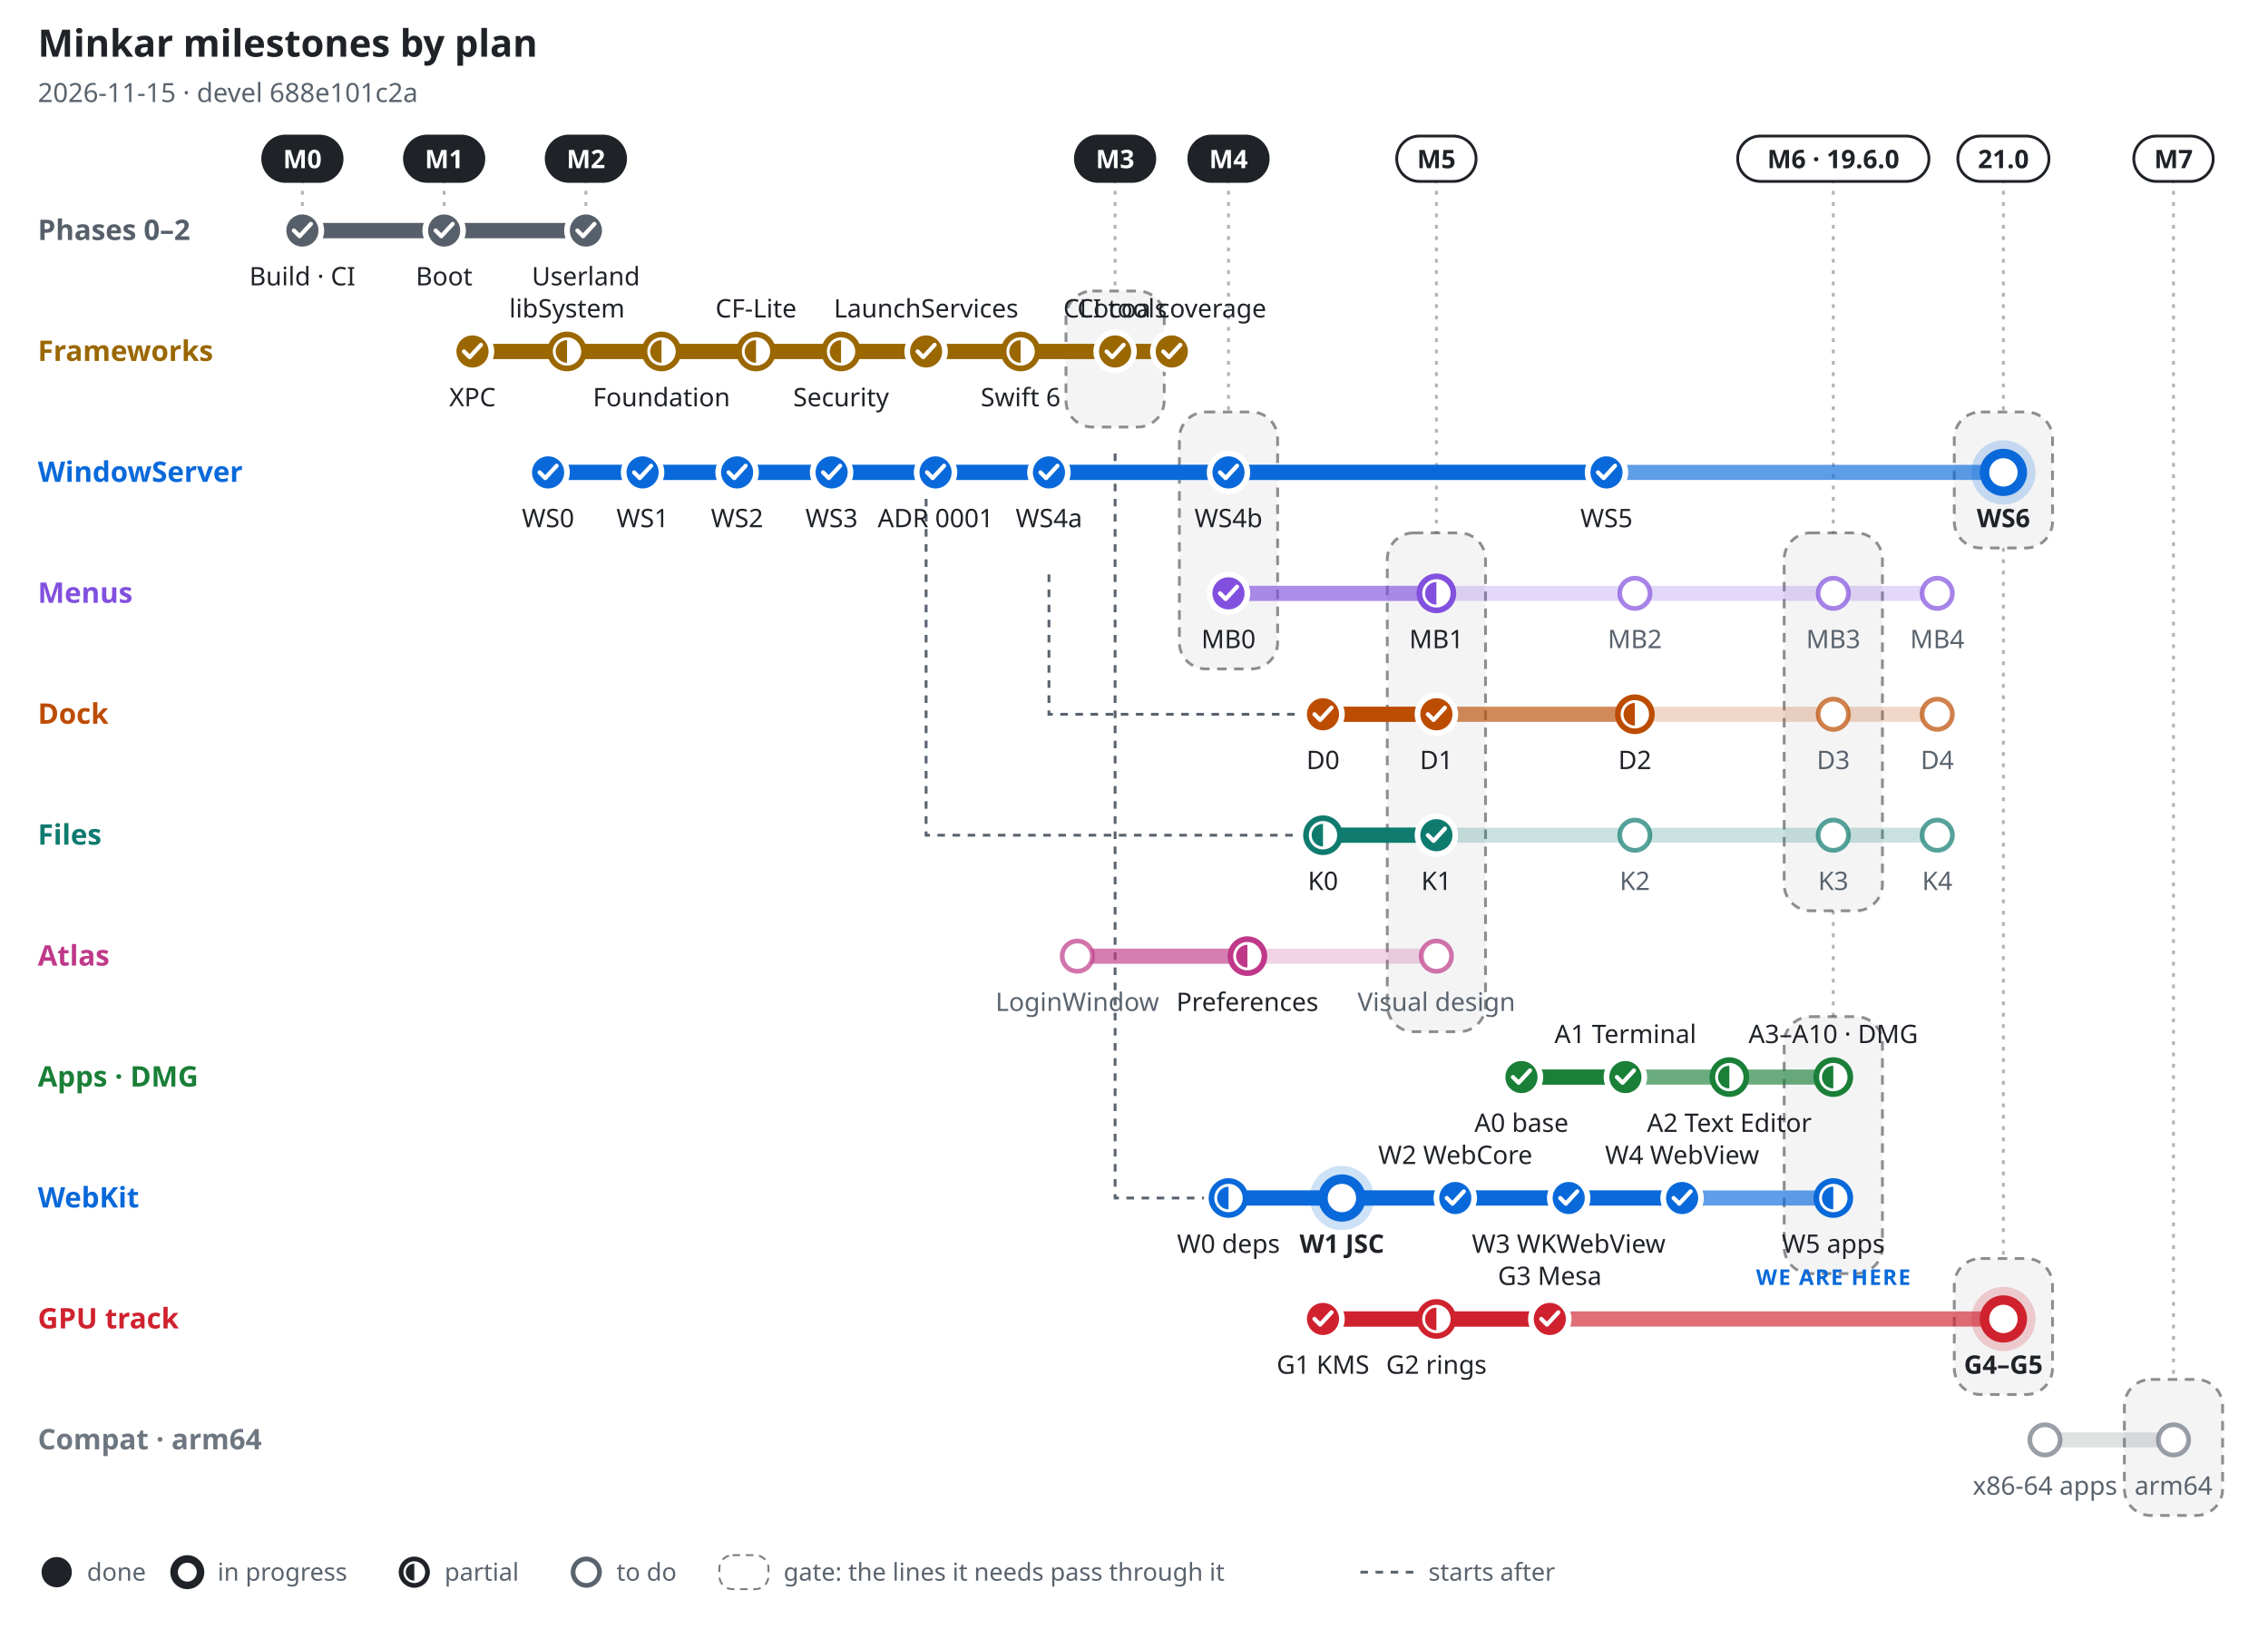
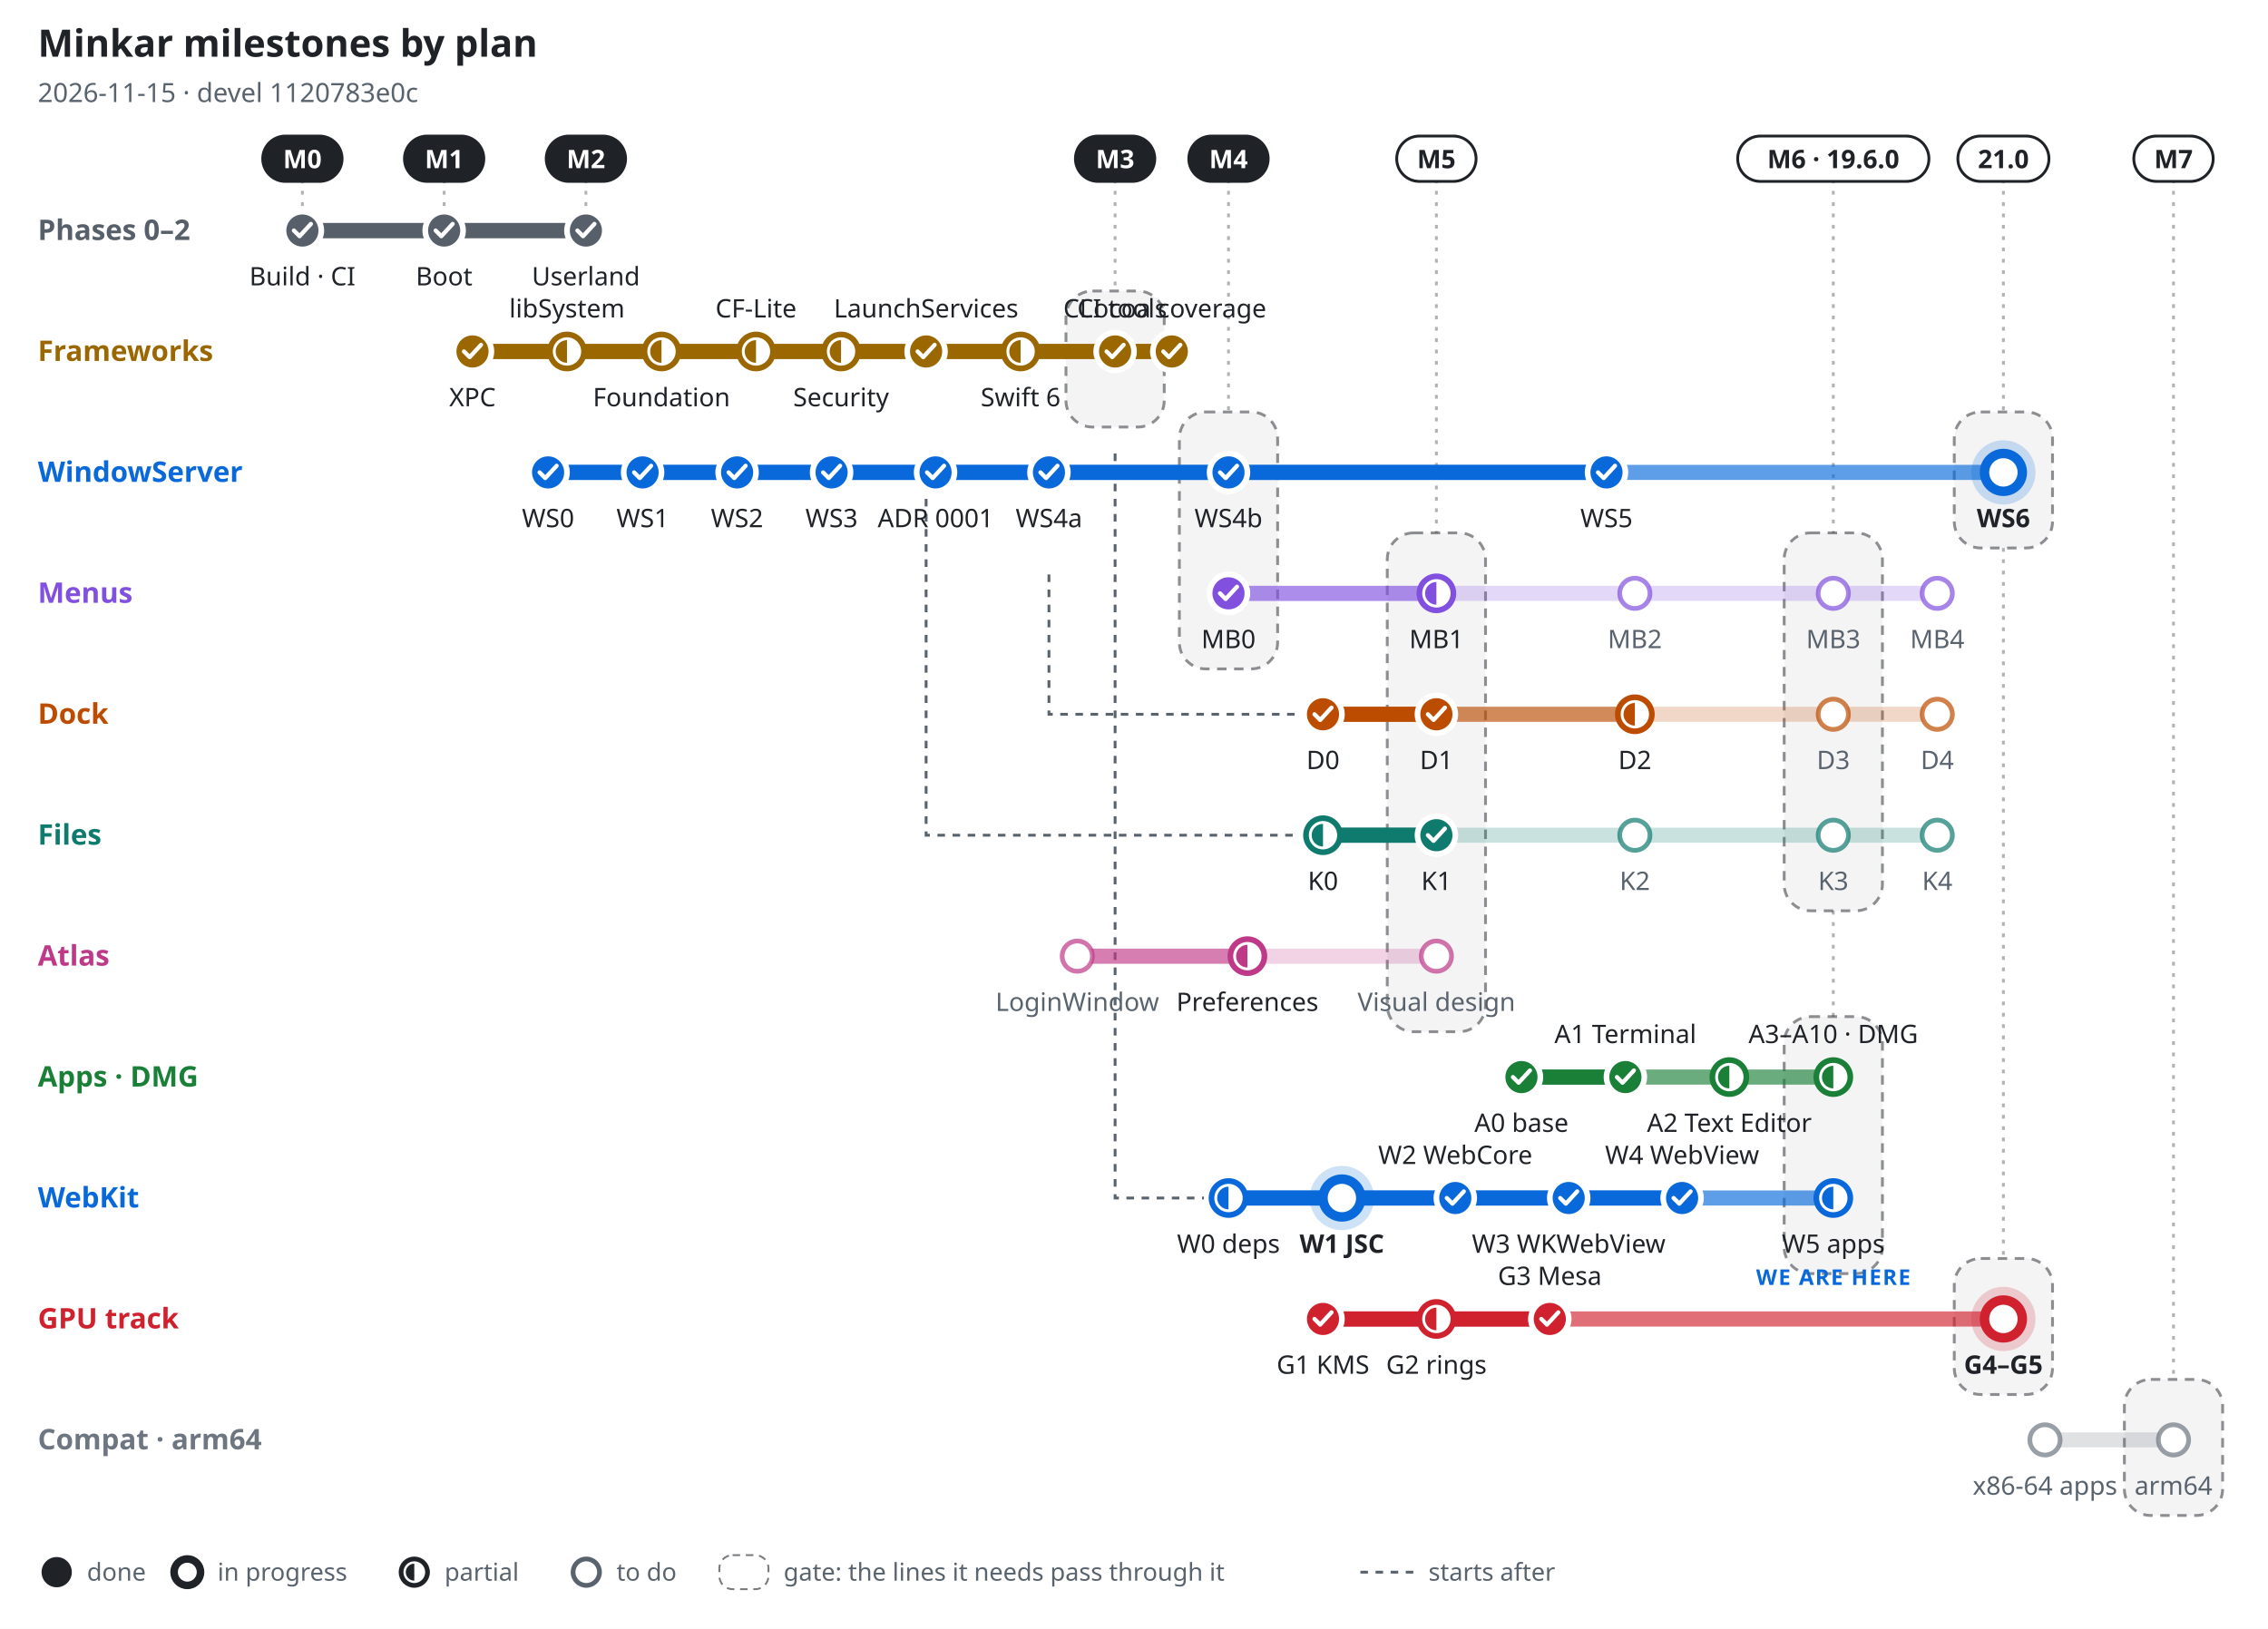
<svg xmlns="http://www.w3.org/2000/svg" width="1200" height="862" viewBox="0 0 1200 862" font-family="-apple-system, BlinkMacSystemFont, 'Segoe UI', 'Noto Sans', Helvetica, Arial, sans-serif" role="img" aria-label="Minkar milestones by plan, 2026-11-15">
  <rect width="1200" height="862" fill="#ffffff" />
  <text x="20" y="30" font-size="20" font-weight="700" fill="#1f2328" text-anchor="start">Minkar milestones by plan</text>
-   <text x="20" y="54" font-size="14" font-weight="400" fill="#59636e" text-anchor="start">2026-11-15 · devel 688e101c2a</text>
+   <text x="20" y="54" font-size="14" font-weight="400" fill="#59636e" text-anchor="start">2026-11-15 · devel 1120783e0c</text>
  <line x1="160" y1="95" x2="160" y2="110" stroke="#1f2328" stroke-opacity=".35" stroke-width="1.5" stroke-dasharray="2 4" />
  <rect x="139" y="72" width="42" height="24" rx="12" fill="#1f2328" stroke="#1f2328" stroke-width="1.5" />
  <text x="160" y="89" font-size="13.5" font-weight="700" fill="#ffffff" text-anchor="middle">M0</text>
  <line x1="235" y1="95" x2="235" y2="110" stroke="#1f2328" stroke-opacity=".35" stroke-width="1.5" stroke-dasharray="2 4" />
  <rect x="214" y="72" width="42" height="24" rx="12" fill="#1f2328" stroke="#1f2328" stroke-width="1.5" />
  <text x="235" y="89" font-size="13.5" font-weight="700" fill="#ffffff" text-anchor="middle">M1</text>
  <line x1="310" y1="95" x2="310" y2="110" stroke="#1f2328" stroke-opacity=".35" stroke-width="1.5" stroke-dasharray="2 4" />
  <rect x="289" y="72" width="42" height="24" rx="12" fill="#1f2328" stroke="#1f2328" stroke-width="1.5" />
  <text x="310" y="89" font-size="13.5" font-weight="700" fill="#ffffff" text-anchor="middle">M2</text>
  <line x1="590" y1="95" x2="590" y2="154" stroke="#1f2328" stroke-opacity=".35" stroke-width="1.5" stroke-dasharray="2 4" />
  <rect x="564" y="154" width="52" height="72" rx="14" fill="#1f2328" fill-opacity=".05" stroke="#1f2328" stroke-opacity=".5" stroke-width="1.5" stroke-dasharray="5 4" />
  <rect x="569" y="72" width="42" height="24" rx="12" fill="#1f2328" stroke="#1f2328" stroke-width="1.5" />
  <text x="590" y="89" font-size="13.5" font-weight="700" fill="#ffffff" text-anchor="middle">M3</text>
  <line x1="650" y1="95" x2="650" y2="218" stroke="#1f2328" stroke-opacity=".35" stroke-width="1.5" stroke-dasharray="2 4" />
  <rect x="624" y="218" width="52" height="136" rx="14" fill="#1f2328" fill-opacity=".05" stroke="#1f2328" stroke-opacity=".5" stroke-width="1.5" stroke-dasharray="5 4" />
  <rect x="629" y="72" width="42" height="24" rx="12" fill="#1f2328" stroke="#1f2328" stroke-width="1.5" />
  <text x="650" y="89" font-size="13.5" font-weight="700" fill="#ffffff" text-anchor="middle">M4</text>
  <line x1="760" y1="95" x2="760" y2="282" stroke="#1f2328" stroke-opacity=".35" stroke-width="1.5" stroke-dasharray="2 4" />
  <rect x="734" y="282" width="52" height="264" rx="14" fill="#1f2328" fill-opacity=".05" stroke="#1f2328" stroke-opacity=".5" stroke-width="1.5" stroke-dasharray="5 4" />
  <rect x="739" y="72" width="42" height="24" rx="12" fill="#ffffff" stroke="#1f2328" stroke-width="1.5" />
  <text x="760" y="89" font-size="13.5" font-weight="700" fill="#1f2328" text-anchor="middle">M5</text>
  <line x1="970" y1="95" x2="970" y2="282" stroke="#1f2328" stroke-opacity=".35" stroke-width="1.5" stroke-dasharray="2 4" />
  <rect x="944" y="282" width="52" height="200" rx="14" fill="#1f2328" fill-opacity=".05" stroke="#1f2328" stroke-opacity=".5" stroke-width="1.5" stroke-dasharray="5 4" />
  <line x1="970" y1="482" x2="970" y2="538" stroke="#1f2328" stroke-opacity=".35" stroke-width="1.5" stroke-dasharray="2 4" />
  <rect x="944" y="538" width="52" height="136" rx="14" fill="#1f2328" fill-opacity=".05" stroke="#1f2328" stroke-opacity=".5" stroke-width="1.5" stroke-dasharray="5 4" />
  <rect x="919.4" y="72" width="101.2" height="24" rx="12" fill="#ffffff" stroke="#1f2328" stroke-width="1.5" />
  <text x="970" y="89" font-size="13.5" font-weight="700" fill="#1f2328" text-anchor="middle">M6 · 19.6.0</text>
  <line x1="1060" y1="95" x2="1060" y2="218" stroke="#1f2328" stroke-opacity=".35" stroke-width="1.5" stroke-dasharray="2 4" />
  <rect x="1034" y="218" width="52" height="72" rx="14" fill="#1f2328" fill-opacity=".05" stroke="#1f2328" stroke-opacity=".5" stroke-width="1.5" stroke-dasharray="5 4" />
  <line x1="1060" y1="290" x2="1060" y2="666" stroke="#1f2328" stroke-opacity=".35" stroke-width="1.5" stroke-dasharray="2 4" />
  <rect x="1034" y="666" width="52" height="72" rx="14" fill="#1f2328" fill-opacity=".05" stroke="#1f2328" stroke-opacity=".5" stroke-width="1.5" stroke-dasharray="5 4" />
  <rect x="1035.9" y="72" width="48.2" height="24" rx="12" fill="#ffffff" stroke="#1f2328" stroke-width="1.5" />
  <text x="1060" y="89" font-size="13.5" font-weight="700" fill="#1f2328" text-anchor="middle">21.0</text>
  <line x1="1150" y1="95" x2="1150" y2="730" stroke="#1f2328" stroke-opacity=".35" stroke-width="1.5" stroke-dasharray="2 4" />
  <rect x="1124" y="730" width="52" height="72" rx="14" fill="#1f2328" fill-opacity=".05" stroke="#1f2328" stroke-opacity=".5" stroke-width="1.5" stroke-dasharray="5 4" />
  <rect x="1129" y="72" width="42" height="24" rx="12" fill="#ffffff" stroke="#1f2328" stroke-width="1.5" />
  <text x="1150" y="89" font-size="13.5" font-weight="700" fill="#1f2328" text-anchor="middle">M7</text>
  <path d="M555 304 V378 H687" fill="none" stroke="#59636e" stroke-width="1.5" stroke-dasharray="4 4" />
  <path d="M490 240 V442 H687" fill="none" stroke="#59636e" stroke-width="1.5" stroke-dasharray="4 4" />
  <path d="M590 240 V634 H637" fill="none" stroke="#59636e" stroke-width="1.5" stroke-dasharray="4 4" />
  <text x="20" y="127" font-size="15" font-weight="700" fill="#57606a" text-anchor="start">Phases 0–2</text>
  <line x1="160" y1="122" x2="310" y2="122" stroke="#57606a" stroke-opacity=".22" stroke-width="8" stroke-linecap="round" />
  <line x1="160" y1="122" x2="310" y2="122" stroke="#57606a" stroke-opacity=".55" stroke-width="8" stroke-linecap="round" />
  <line x1="160" y1="122" x2="310" y2="122" stroke="#57606a" stroke-opacity="1" stroke-width="8" stroke-linecap="round" />
  <circle cx="160" cy="122" r="10" fill="#57606a" stroke="#ffffff" stroke-width="3" />
  <path d="M155.5 122 l3 3 l6 -6.5" fill="none" stroke="#ffffff" stroke-width="2.2" stroke-linecap="round" stroke-linejoin="round" />
  <text x="160" y="151" font-size="13.5" font-weight="500" fill="#1f2328" text-anchor="middle">Build · CI</text>
  <circle cx="235" cy="122" r="10" fill="#57606a" stroke="#ffffff" stroke-width="3" />
  <path d="M230.5 122 l3 3 l6 -6.5" fill="none" stroke="#ffffff" stroke-width="2.2" stroke-linecap="round" stroke-linejoin="round" />
  <text x="235" y="151" font-size="13.5" font-weight="500" fill="#1f2328" text-anchor="middle">Boot</text>
  <circle cx="310" cy="122" r="10" fill="#57606a" stroke="#ffffff" stroke-width="3" />
  <path d="M305.5 122 l3 3 l6 -6.5" fill="none" stroke="#ffffff" stroke-width="2.2" stroke-linecap="round" stroke-linejoin="round" />
  <text x="310" y="151" font-size="13.5" font-weight="500" fill="#1f2328" text-anchor="middle">Userland</text>
  <text x="20" y="191" font-size="15" font-weight="700" fill="#9a6700" text-anchor="start">Frameworks</text>
  <line x1="250" y1="186" x2="620" y2="186" stroke="#9a6700" stroke-opacity=".22" stroke-width="8" stroke-linecap="round" />
  <line x1="250" y1="186" x2="620" y2="186" stroke="#9a6700" stroke-opacity=".55" stroke-width="8" stroke-linecap="round" />
  <line x1="250" y1="186" x2="620" y2="186" stroke="#9a6700" stroke-opacity="1" stroke-width="8" stroke-linecap="round" />
  <circle cx="250" cy="186" r="10" fill="#9a6700" stroke="#ffffff" stroke-width="3" />
  <path d="M245.5 186 l3 3 l6 -6.5" fill="none" stroke="#ffffff" stroke-width="2.2" stroke-linecap="round" stroke-linejoin="round" />
  <text x="250" y="215" font-size="13.5" font-weight="500" fill="#1f2328" text-anchor="middle">XPC</text>
  <circle cx="300" cy="186" r="9" fill="#ffffff" stroke="#9a6700" stroke-width="3" />
  <path d="M300 180 A6 6 0 0 0 300 192 Z" fill="#9a6700" />
  <text x="300" y="168" font-size="13.5" font-weight="500" fill="#1f2328" text-anchor="middle">libSystem</text>
  <circle cx="350" cy="186" r="9" fill="#ffffff" stroke="#9a6700" stroke-width="3" />
  <path d="M350 180 A6 6 0 0 0 350 192 Z" fill="#9a6700" />
  <text x="350" y="215" font-size="13.5" font-weight="500" fill="#1f2328" text-anchor="middle">Foundation</text>
  <circle cx="400" cy="186" r="9" fill="#ffffff" stroke="#9a6700" stroke-width="3" />
  <path d="M400 180 A6 6 0 0 0 400 192 Z" fill="#9a6700" />
  <text x="400" y="168" font-size="13.5" font-weight="500" fill="#1f2328" text-anchor="middle">CF-Lite</text>
  <circle cx="445" cy="186" r="9" fill="#ffffff" stroke="#9a6700" stroke-width="3" />
  <path d="M445 180 A6 6 0 0 0 445 192 Z" fill="#9a6700" />
  <text x="445" y="215" font-size="13.5" font-weight="500" fill="#1f2328" text-anchor="middle">Security</text>
  <circle cx="490" cy="186" r="10" fill="#9a6700" stroke="#ffffff" stroke-width="3" />
  <path d="M485.5 186 l3 3 l6 -6.5" fill="none" stroke="#ffffff" stroke-width="2.2" stroke-linecap="round" stroke-linejoin="round" />
  <text x="490" y="168" font-size="13.5" font-weight="500" fill="#1f2328" text-anchor="middle">LaunchServices</text>
  <circle cx="540" cy="186" r="9" fill="#ffffff" stroke="#9a6700" stroke-width="3" />
  <path d="M540 180 A6 6 0 0 0 540 192 Z" fill="#9a6700" />
  <text x="540" y="215" font-size="13.5" font-weight="500" fill="#1f2328" text-anchor="middle">Swift 6</text>
  <circle cx="590" cy="186" r="10" fill="#9a6700" stroke="#ffffff" stroke-width="3" />
  <path d="M585.5 186 l3 3 l6 -6.5" fill="none" stroke="#ffffff" stroke-width="2.2" stroke-linecap="round" stroke-linejoin="round" />
  <text x="590" y="168" font-size="13.5" font-weight="500" fill="#1f2328" text-anchor="middle">CLI tools</text>
  <circle cx="620" cy="186" r="10" fill="#9a6700" stroke="#ffffff" stroke-width="3" />
  <path d="M615.5 186 l3 3 l6 -6.5" fill="none" stroke="#ffffff" stroke-width="2.2" stroke-linecap="round" stroke-linejoin="round" />
  <text x="620" y="168" font-size="13.5" font-weight="500" fill="#1f2328" text-anchor="middle">Cocoa coverage</text>
  <text x="20" y="255" font-size="15" font-weight="700" fill="#0969da" text-anchor="start">WindowServer</text>
  <line x1="290" y1="250" x2="1060" y2="250" stroke="#0969da" stroke-opacity=".22" stroke-width="8" stroke-linecap="round" />
  <line x1="290" y1="250" x2="1060" y2="250" stroke="#0969da" stroke-opacity=".55" stroke-width="8" stroke-linecap="round" />
  <line x1="290" y1="250" x2="850" y2="250" stroke="#0969da" stroke-opacity="1" stroke-width="8" stroke-linecap="round" />
  <circle cx="290" cy="250" r="10" fill="#0969da" stroke="#ffffff" stroke-width="3" />
  <path d="M285.5 250 l3 3 l6 -6.5" fill="none" stroke="#ffffff" stroke-width="2.2" stroke-linecap="round" stroke-linejoin="round" />
  <text x="290" y="279" font-size="13.5" font-weight="500" fill="#1f2328" text-anchor="middle">WS0</text>
  <circle cx="340" cy="250" r="10" fill="#0969da" stroke="#ffffff" stroke-width="3" />
  <path d="M335.5 250 l3 3 l6 -6.5" fill="none" stroke="#ffffff" stroke-width="2.2" stroke-linecap="round" stroke-linejoin="round" />
  <text x="340" y="279" font-size="13.5" font-weight="500" fill="#1f2328" text-anchor="middle">WS1</text>
  <circle cx="390" cy="250" r="10" fill="#0969da" stroke="#ffffff" stroke-width="3" />
  <path d="M385.5 250 l3 3 l6 -6.5" fill="none" stroke="#ffffff" stroke-width="2.2" stroke-linecap="round" stroke-linejoin="round" />
  <text x="390" y="279" font-size="13.5" font-weight="500" fill="#1f2328" text-anchor="middle">WS2</text>
  <circle cx="440" cy="250" r="10" fill="#0969da" stroke="#ffffff" stroke-width="3" />
  <path d="M435.5 250 l3 3 l6 -6.5" fill="none" stroke="#ffffff" stroke-width="2.2" stroke-linecap="round" stroke-linejoin="round" />
  <text x="440" y="279" font-size="13.5" font-weight="500" fill="#1f2328" text-anchor="middle">WS3</text>
  <circle cx="495" cy="250" r="10" fill="#0969da" stroke="#ffffff" stroke-width="3" />
  <path d="M490.5 250 l3 3 l6 -6.5" fill="none" stroke="#ffffff" stroke-width="2.2" stroke-linecap="round" stroke-linejoin="round" />
  <text x="495" y="279" font-size="13.5" font-weight="500" fill="#1f2328" text-anchor="middle">ADR 0001</text>
  <circle cx="555" cy="250" r="10" fill="#0969da" stroke="#ffffff" stroke-width="3" />
  <path d="M550.5 250 l3 3 l6 -6.5" fill="none" stroke="#ffffff" stroke-width="2.2" stroke-linecap="round" stroke-linejoin="round" />
  <text x="555" y="279" font-size="13.5" font-weight="500" fill="#1f2328" text-anchor="middle">WS4a</text>
  <circle cx="650" cy="250" r="10" fill="#0969da" stroke="#ffffff" stroke-width="3" />
  <path d="M645.5 250 l3 3 l6 -6.5" fill="none" stroke="#ffffff" stroke-width="2.2" stroke-linecap="round" stroke-linejoin="round" />
  <text x="650" y="279" font-size="13.5" font-weight="500" fill="#1f2328" text-anchor="middle">WS4b</text>
  <circle cx="850" cy="250" r="10" fill="#0969da" stroke="#ffffff" stroke-width="3" />
  <path d="M845.5 250 l3 3 l6 -6.5" fill="none" stroke="#ffffff" stroke-width="2.2" stroke-linecap="round" stroke-linejoin="round" />
  <text x="850" y="279" font-size="13.5" font-weight="500" fill="#1f2328" text-anchor="middle">WS5</text>
  <circle cx="1060" cy="250" r="17" fill="#0969da" fill-opacity=".2" />
  <circle cx="1060" cy="250" r="10" fill="#ffffff" stroke="#0969da" stroke-width="5" />
  <text x="1060" y="279" font-size="13.5" font-weight="700" fill="#1f2328" text-anchor="middle">WS6</text>
  <text x="20" y="319" font-size="15" font-weight="700" fill="#8250df" text-anchor="start">Menus</text>
  <line x1="650" y1="314" x2="1025" y2="314" stroke="#8250df" stroke-opacity=".22" stroke-width="8" stroke-linecap="round" />
  <line x1="650" y1="314" x2="760" y2="314" stroke="#8250df" stroke-opacity=".55" stroke-width="8" stroke-linecap="round" />
  <line x1="650" y1="314" x2="650" y2="314" stroke="#8250df" stroke-opacity="1" stroke-width="8" stroke-linecap="round" />
  <circle cx="650" cy="314" r="10" fill="#8250df" stroke="#ffffff" stroke-width="3" />
  <path d="M645.5 314 l3 3 l6 -6.5" fill="none" stroke="#ffffff" stroke-width="2.2" stroke-linecap="round" stroke-linejoin="round" />
  <text x="650" y="343" font-size="13.5" font-weight="500" fill="#1f2328" text-anchor="middle">MB0</text>
  <circle cx="760" cy="314" r="9" fill="#ffffff" stroke="#8250df" stroke-width="3" />
  <path d="M760 308 A6 6 0 0 0 760 320 Z" fill="#8250df" />
  <text x="760" y="343" font-size="13.5" font-weight="500" fill="#1f2328" text-anchor="middle">MB1</text>
  <circle cx="865" cy="314" r="8" fill="#ffffff" stroke="#8250df" stroke-opacity=".7" stroke-width="2.5" />
  <text x="865" y="343" font-size="13.5" font-weight="500" fill="#59636e" text-anchor="middle">MB2</text>
  <circle cx="970" cy="314" r="8" fill="#ffffff" stroke="#8250df" stroke-opacity=".7" stroke-width="2.5" />
  <text x="970" y="343" font-size="13.5" font-weight="500" fill="#59636e" text-anchor="middle">MB3</text>
  <circle cx="1025" cy="314" r="8" fill="#ffffff" stroke="#8250df" stroke-opacity=".7" stroke-width="2.5" />
  <text x="1025" y="343" font-size="13.5" font-weight="500" fill="#59636e" text-anchor="middle">MB4</text>
  <text x="20" y="383" font-size="15" font-weight="700" fill="#bc4c00" text-anchor="start">Dock</text>
  <line x1="700" y1="378" x2="1025" y2="378" stroke="#bc4c00" stroke-opacity=".22" stroke-width="8" stroke-linecap="round" />
  <line x1="700" y1="378" x2="865" y2="378" stroke="#bc4c00" stroke-opacity=".55" stroke-width="8" stroke-linecap="round" />
  <line x1="700" y1="378" x2="760" y2="378" stroke="#bc4c00" stroke-opacity="1" stroke-width="8" stroke-linecap="round" />
  <circle cx="700" cy="378" r="10" fill="#bc4c00" stroke="#ffffff" stroke-width="3" />
  <path d="M695.5 378 l3 3 l6 -6.5" fill="none" stroke="#ffffff" stroke-width="2.2" stroke-linecap="round" stroke-linejoin="round" />
  <text x="700" y="407" font-size="13.5" font-weight="500" fill="#1f2328" text-anchor="middle">D0</text>
  <circle cx="760" cy="378" r="10" fill="#bc4c00" stroke="#ffffff" stroke-width="3" />
  <path d="M755.5 378 l3 3 l6 -6.5" fill="none" stroke="#ffffff" stroke-width="2.2" stroke-linecap="round" stroke-linejoin="round" />
  <text x="760" y="407" font-size="13.5" font-weight="500" fill="#1f2328" text-anchor="middle">D1</text>
  <circle cx="865" cy="378" r="9" fill="#ffffff" stroke="#bc4c00" stroke-width="3" />
  <path d="M865 372 A6 6 0 0 0 865 384 Z" fill="#bc4c00" />
  <text x="865" y="407" font-size="13.5" font-weight="500" fill="#1f2328" text-anchor="middle">D2</text>
  <circle cx="970" cy="378" r="8" fill="#ffffff" stroke="#bc4c00" stroke-opacity=".7" stroke-width="2.5" />
  <text x="970" y="407" font-size="13.5" font-weight="500" fill="#59636e" text-anchor="middle">D3</text>
  <circle cx="1025" cy="378" r="8" fill="#ffffff" stroke="#bc4c00" stroke-opacity=".7" stroke-width="2.5" />
  <text x="1025" y="407" font-size="13.5" font-weight="500" fill="#59636e" text-anchor="middle">D4</text>
  <text x="20" y="447" font-size="15" font-weight="700" fill="#0f7b6f" text-anchor="start">Files</text>
  <line x1="700" y1="442" x2="1025" y2="442" stroke="#0f7b6f" stroke-opacity=".22" stroke-width="8" stroke-linecap="round" />
  <line x1="700" y1="442" x2="760" y2="442" stroke="#0f7b6f" stroke-opacity=".55" stroke-width="8" stroke-linecap="round" />
  <line x1="700" y1="442" x2="760" y2="442" stroke="#0f7b6f" stroke-opacity="1" stroke-width="8" stroke-linecap="round" />
  <circle cx="700" cy="442" r="9" fill="#ffffff" stroke="#0f7b6f" stroke-width="3" />
  <path d="M700 436 A6 6 0 0 0 700 448 Z" fill="#0f7b6f" />
  <text x="700" y="471" font-size="13.5" font-weight="500" fill="#1f2328" text-anchor="middle">K0</text>
  <circle cx="760" cy="442" r="10" fill="#0f7b6f" stroke="#ffffff" stroke-width="3" />
  <path d="M755.5 442 l3 3 l6 -6.5" fill="none" stroke="#ffffff" stroke-width="2.2" stroke-linecap="round" stroke-linejoin="round" />
  <text x="760" y="471" font-size="13.5" font-weight="500" fill="#1f2328" text-anchor="middle">K1</text>
  <circle cx="865" cy="442" r="8" fill="#ffffff" stroke="#0f7b6f" stroke-opacity=".7" stroke-width="2.5" />
  <text x="865" y="471" font-size="13.5" font-weight="500" fill="#59636e" text-anchor="middle">K2</text>
  <circle cx="970" cy="442" r="8" fill="#ffffff" stroke="#0f7b6f" stroke-opacity=".7" stroke-width="2.5" />
  <text x="970" y="471" font-size="13.5" font-weight="500" fill="#59636e" text-anchor="middle">K3</text>
  <circle cx="1025" cy="442" r="8" fill="#ffffff" stroke="#0f7b6f" stroke-opacity=".7" stroke-width="2.5" />
  <text x="1025" y="471" font-size="13.5" font-weight="500" fill="#59636e" text-anchor="middle">K4</text>
  <text x="20" y="511" font-size="15" font-weight="700" fill="#bf3989" text-anchor="start">Atlas</text>
  <line x1="570" y1="506" x2="760" y2="506" stroke="#bf3989" stroke-opacity=".22" stroke-width="8" stroke-linecap="round" />
  <line x1="570" y1="506" x2="660" y2="506" stroke="#bf3989" stroke-opacity=".55" stroke-width="8" stroke-linecap="round" />
  <circle cx="570" cy="506" r="8" fill="#ffffff" stroke="#bf3989" stroke-opacity=".7" stroke-width="2.5" />
  <text x="570" y="535" font-size="13.5" font-weight="500" fill="#59636e" text-anchor="middle">LoginWindow</text>
  <circle cx="660" cy="506" r="9" fill="#ffffff" stroke="#bf3989" stroke-width="3" />
  <path d="M660 500 A6 6 0 0 0 660 512 Z" fill="#bf3989" />
  <text x="660" y="535" font-size="13.5" font-weight="500" fill="#1f2328" text-anchor="middle">Preferences</text>
  <circle cx="760" cy="506" r="8" fill="#ffffff" stroke="#bf3989" stroke-opacity=".7" stroke-width="2.5" />
  <text x="760" y="535" font-size="13.5" font-weight="500" fill="#59636e" text-anchor="middle">Visual design</text>
  <text x="20" y="575" font-size="15" font-weight="700" fill="#1a7f37" text-anchor="start">Apps · DMG</text>
  <line x1="805" y1="570" x2="970" y2="570" stroke="#1a7f37" stroke-opacity=".22" stroke-width="8" stroke-linecap="round" />
  <line x1="805" y1="570" x2="970" y2="570" stroke="#1a7f37" stroke-opacity=".55" stroke-width="8" stroke-linecap="round" />
  <line x1="805" y1="570" x2="860" y2="570" stroke="#1a7f37" stroke-opacity="1" stroke-width="8" stroke-linecap="round" />
  <circle cx="805" cy="570" r="10" fill="#1a7f37" stroke="#ffffff" stroke-width="3" />
  <path d="M800.5 570 l3 3 l6 -6.5" fill="none" stroke="#ffffff" stroke-width="2.2" stroke-linecap="round" stroke-linejoin="round" />
  <text x="805" y="599" font-size="13.5" font-weight="500" fill="#1f2328" text-anchor="middle">A0 base</text>
  <circle cx="860" cy="570" r="10" fill="#1a7f37" stroke="#ffffff" stroke-width="3" />
  <path d="M855.5 570 l3 3 l6 -6.5" fill="none" stroke="#ffffff" stroke-width="2.2" stroke-linecap="round" stroke-linejoin="round" />
  <text x="860" y="552" font-size="13.5" font-weight="500" fill="#1f2328" text-anchor="middle">A1 Terminal</text>
  <circle cx="915" cy="570" r="9" fill="#ffffff" stroke="#1a7f37" stroke-width="3" />
  <path d="M915 564 A6 6 0 0 0 915 576 Z" fill="#1a7f37" />
  <text x="915" y="599" font-size="13.5" font-weight="500" fill="#1f2328" text-anchor="middle">A2 Text Editor</text>
  <circle cx="970" cy="570" r="9" fill="#ffffff" stroke="#1a7f37" stroke-width="3" />
  <path d="M970 564 A6 6 0 0 0 970 576 Z" fill="#1a7f37" />
  <text x="970" y="552" font-size="13.5" font-weight="500" fill="#1f2328" text-anchor="middle">A3–A10 · DMG</text>
  <text x="20" y="639" font-size="15" font-weight="700" fill="#0969da" text-anchor="start">WebKit</text>
  <line x1="650" y1="634" x2="970" y2="634" stroke="#0969da" stroke-opacity=".22" stroke-width="8" stroke-linecap="round" />
  <line x1="650" y1="634" x2="970" y2="634" stroke="#0969da" stroke-opacity=".55" stroke-width="8" stroke-linecap="round" />
  <line x1="650" y1="634" x2="890" y2="634" stroke="#0969da" stroke-opacity="1" stroke-width="8" stroke-linecap="round" />
  <circle cx="650" cy="634" r="9" fill="#ffffff" stroke="#0969da" stroke-width="3" />
  <path d="M650 628 A6 6 0 0 0 650 640 Z" fill="#0969da" />
  <text x="650" y="663" font-size="13.5" font-weight="500" fill="#1f2328" text-anchor="middle">W0 deps</text>
  <circle cx="710" cy="634" r="17" fill="#0969da" fill-opacity=".2" />
  <circle cx="710" cy="634" r="10" fill="#ffffff" stroke="#0969da" stroke-width="5" />
  <text x="710" y="663" font-size="13.5" font-weight="700" fill="#1f2328" text-anchor="middle">W1 JSC</text>
  <circle cx="770" cy="634" r="10" fill="#0969da" stroke="#ffffff" stroke-width="3" />
  <path d="M765.5 634 l3 3 l6 -6.5" fill="none" stroke="#ffffff" stroke-width="2.2" stroke-linecap="round" stroke-linejoin="round" />
  <text x="770" y="616" font-size="13.5" font-weight="500" fill="#1f2328" text-anchor="middle">W2 WebCore</text>
  <circle cx="830" cy="634" r="10" fill="#0969da" stroke="#ffffff" stroke-width="3" />
  <path d="M825.5 634 l3 3 l6 -6.5" fill="none" stroke="#ffffff" stroke-width="2.2" stroke-linecap="round" stroke-linejoin="round" />
  <text x="830" y="663" font-size="13.5" font-weight="500" fill="#1f2328" text-anchor="middle">W3 WKWebView</text>
  <circle cx="890" cy="634" r="10" fill="#0969da" stroke="#ffffff" stroke-width="3" />
  <path d="M885.5 634 l3 3 l6 -6.5" fill="none" stroke="#ffffff" stroke-width="2.2" stroke-linecap="round" stroke-linejoin="round" />
  <text x="890" y="616" font-size="13.5" font-weight="500" fill="#1f2328" text-anchor="middle">W4 WebView</text>
  <circle cx="970" cy="634" r="9" fill="#ffffff" stroke="#0969da" stroke-width="3" />
  <path d="M970 628 A6 6 0 0 0 970 640 Z" fill="#0969da" />
  <text x="970" y="663" font-size="13.5" font-weight="500" fill="#1f2328" text-anchor="middle">W5 apps</text>
  <text x="970" y="680" font-size="11.5" font-weight="800" fill="#0969da" text-anchor="middle" letter-spacing=".06em">WE ARE HERE</text>
  <text x="20" y="703" font-size="15" font-weight="700" fill="#cf222e" text-anchor="start">GPU track</text>
  <line x1="700" y1="698" x2="1060" y2="698" stroke="#cf222e" stroke-opacity=".22" stroke-width="8" stroke-linecap="round" />
  <line x1="700" y1="698" x2="1060" y2="698" stroke="#cf222e" stroke-opacity=".55" stroke-width="8" stroke-linecap="round" />
  <line x1="700" y1="698" x2="820" y2="698" stroke="#cf222e" stroke-opacity="1" stroke-width="8" stroke-linecap="round" />
  <circle cx="700" cy="698" r="10" fill="#cf222e" stroke="#ffffff" stroke-width="3" />
  <path d="M695.5 698 l3 3 l6 -6.5" fill="none" stroke="#ffffff" stroke-width="2.2" stroke-linecap="round" stroke-linejoin="round" />
  <text x="700" y="727" font-size="13.5" font-weight="500" fill="#1f2328" text-anchor="middle">G1 KMS</text>
  <circle cx="760" cy="698" r="9" fill="#ffffff" stroke="#cf222e" stroke-width="3" />
  <path d="M760 692 A6 6 0 0 0 760 704 Z" fill="#cf222e" />
  <text x="760" y="727" font-size="13.5" font-weight="500" fill="#1f2328" text-anchor="middle">G2 rings</text>
  <circle cx="820" cy="698" r="10" fill="#cf222e" stroke="#ffffff" stroke-width="3" />
  <path d="M815.5 698 l3 3 l6 -6.5" fill="none" stroke="#ffffff" stroke-width="2.2" stroke-linecap="round" stroke-linejoin="round" />
  <text x="820" y="680" font-size="13.5" font-weight="500" fill="#1f2328" text-anchor="middle">G3 Mesa</text>
  <circle cx="1060" cy="698" r="17" fill="#cf222e" fill-opacity=".2" />
  <circle cx="1060" cy="698" r="10" fill="#ffffff" stroke="#cf222e" stroke-width="5" />
  <text x="1060" y="727" font-size="13.5" font-weight="700" fill="#1f2328" text-anchor="middle">G4–G5</text>
  <text x="20" y="767" font-size="15" font-weight="700" fill="#6e7781" text-anchor="start">Compat · arm64</text>
  <line x1="1082" y1="762" x2="1150" y2="762" stroke="#6e7781" stroke-opacity=".22" stroke-width="8" stroke-linecap="round" />
  <circle cx="1082" cy="762" r="8" fill="#ffffff" stroke="#6e7781" stroke-opacity=".7" stroke-width="2.5" />
  <text x="1082" y="791" font-size="13.5" font-weight="500" fill="#59636e" text-anchor="middle">x86-64 apps</text>
  <circle cx="1150" cy="762" r="8" fill="#ffffff" stroke="#6e7781" stroke-opacity=".7" stroke-width="2.5" />
  <text x="1150" y="791" font-size="13.5" font-weight="500" fill="#59636e" text-anchor="middle">arm64</text>
  <circle cx="30" cy="832" r="8" fill="#1f2328" />
  <text x="46" y="836.5" font-size="13" font-weight="400" fill="#59636e" text-anchor="start">done</text>
  <circle cx="99.1" cy="832" r="7" fill="#ffffff" stroke="#1f2328" stroke-width="4" />
  <text x="115.1" y="836.5" font-size="13" font-weight="400" fill="#59636e" text-anchor="start">in progress</text>
  <circle cx="219.2" cy="832" r="7" fill="#ffffff" stroke="#1f2328" stroke-width="2.5" />
  <path d="M219.2 827.5 A4.5 4.5 0 0 0 219.2 836.5 Z" fill="#1f2328" />
  <text x="235.2" y="836.5" font-size="13" font-weight="400" fill="#59636e" text-anchor="start">partial</text>
  <circle cx="310.2" cy="832" r="7" fill="#ffffff" stroke="#59636e" stroke-width="2.5" />
  <text x="326.2" y="836.5" font-size="13" font-weight="400" fill="#59636e" text-anchor="start">to do</text>
  <rect x="380.6" y="823" width="26" height="18" rx="7" fill="none" stroke="#1f2328" stroke-opacity=".6" stroke-dasharray="4 3" />
  <text x="414.6" y="836.5" font-size="13" font-weight="400" fill="#59636e" text-anchor="start">gate: the lines it needs pass through it</text>
  <path d="M719.8 832 h28" stroke="#59636e" stroke-width="1.5" stroke-dasharray="4 4" />
  <text x="755.8" y="836.5" font-size="13" font-weight="400" fill="#59636e" text-anchor="start">starts after</text>
</svg>
